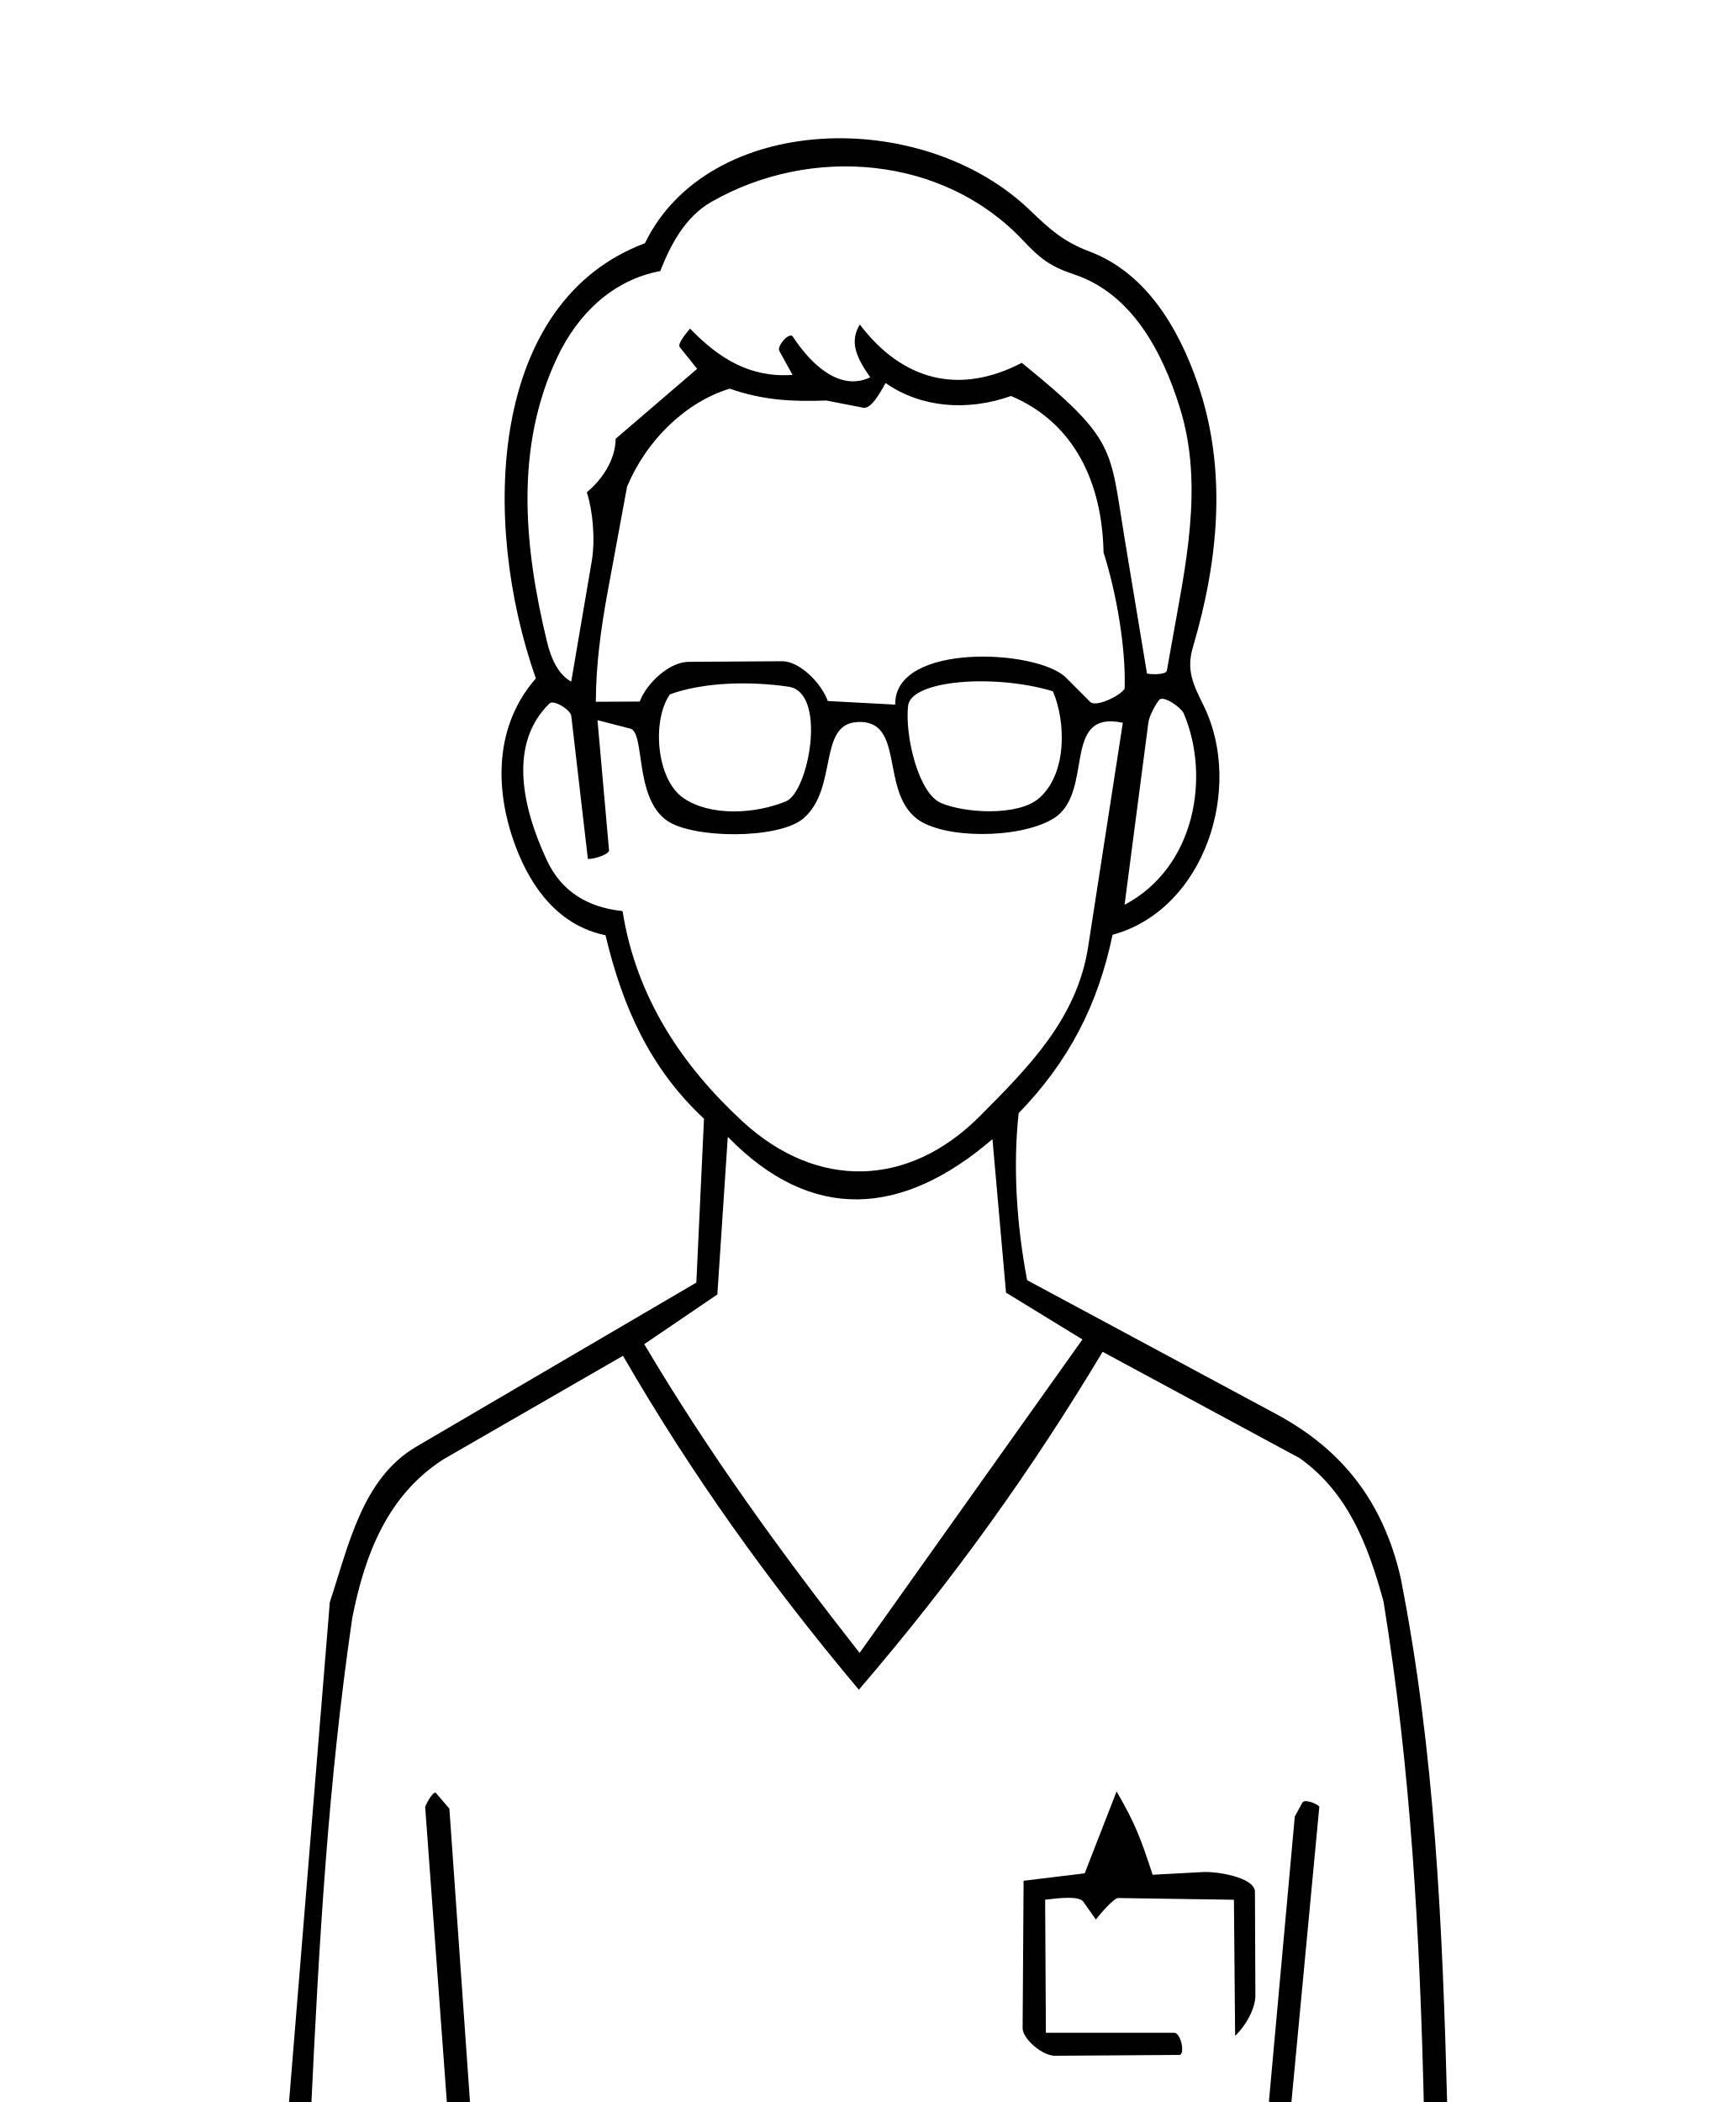
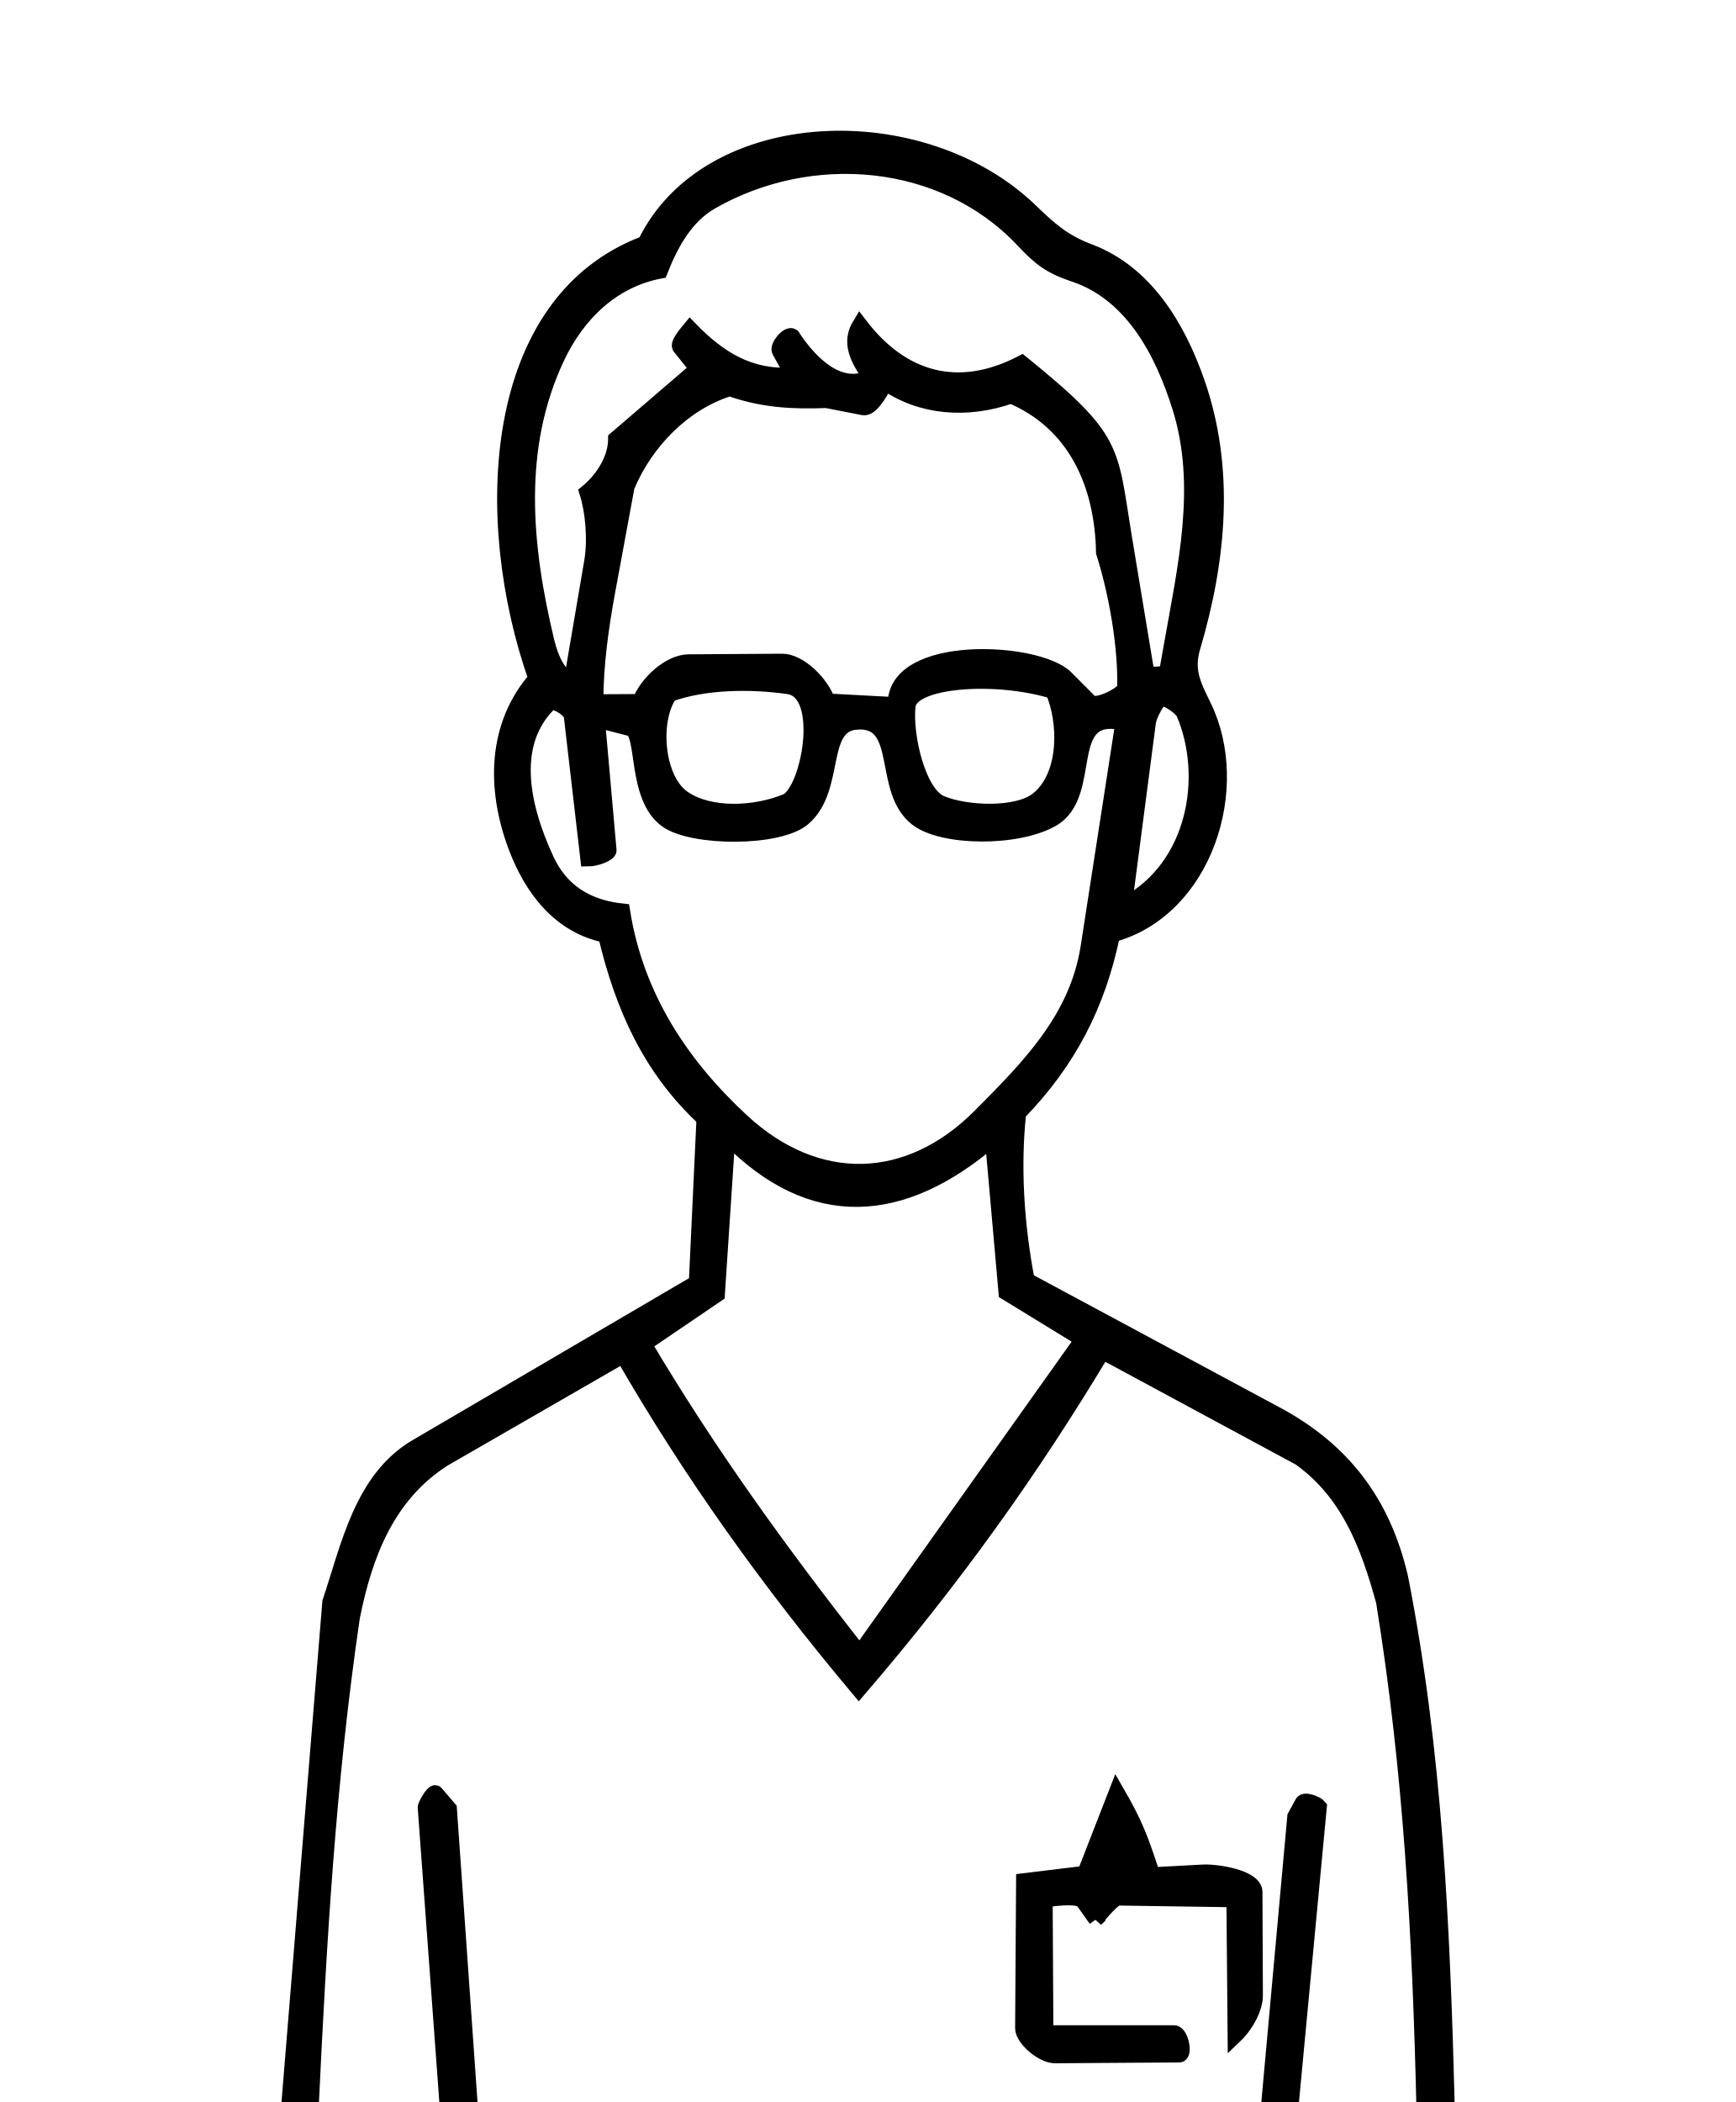
<svg xmlns="http://www.w3.org/2000/svg" id="_レイヤー_1" data-name="レイヤー 1" viewBox="0 0 231.24 280">
-   <path d="M146.89,180.08c-9.45,15.76-19.84,30.3-32.47,45-12.08-14.38-22.43-28.91-31.42-44.48l-23.91,13.78c-7.39,4.74-10.45,12.51-12.15,21.08-3.21,21.92-4.42,42.95-5.5,65.63-.24.2-2.33.17-3.02-.03l5.52-67.64c2.5-7.52,4.29-16.48,11.53-20.72l37.3-21.85,1.02-21.83c-7.19-6.7-10.84-14.87-13.12-24.44-6.07-1.24-9.83-6.1-11.98-11.84-2.92-7.8-2.72-16.18,2.7-22.37-7.42-21.07-6.23-50.18,14.53-57.97,8.42-17.34,36.91-18.28,51.36-4.34,2.62,2.53,4.43,4.14,7.84,5.43,7.46,2.8,11.82,10.03,14.41,17.5,3.98,11.47,2.85,23.54-.61,35.24-.92,3.12.1,5.03,1.46,7.82,5.31,10.84.17,27.11-12.16,30.47-1.95,9.37-5.84,16.88-12.51,23.76-.76,7.09-.3,14.73,1.13,22.25l33.18,17.83c8.75,4.7,14.21,11.59,16.57,21.74,4.59,23.29,5.6,46.54,6.23,70.86-.89.3-2.86.38-3.11.1-.54-23.39-1.74-45.23-5.39-67.73-2.1-7.67-4.76-14.5-11.14-19.08l-26.28-14.18ZM105.57,44.76c2.56,3.93,6.39,7.4,10.37,5.5-1.75-2.49-2.85-4.66-1.39-7.03,5.69,7.47,13.23,9.44,21.58,5.1,12.69,10.29,11.7,11.36,13.68,23.3l3,18.09c.45.12,2.54.21,2.65-.4l.56-3.16c1.86-10.56,4.43-21.42,1.16-31.87-2.34-7.5-6.41-15.19-14.09-17.74-3.15-1.05-4.52-2.1-6.79-4.52-10.63-11.31-28.29-12.72-41.54-5.13-3.51,2.01-5.45,5.77-6.8,9.21-6.21,1.16-10.94,5.58-13.74,11.53-5.62,11.94-4.45,25-1.34,37.88.58,2.39,1.58,4.38,3.22,5.28l2.72-15.95c.52-3.02.15-6.83-.64-9.28,1.99-1.62,3.83-4.31,3.84-7.12l10.86-9.32-2.31-2.88c-.34-.42.67-1.65,1.36-2.48,3.8,3.93,7.93,6.57,13.66,6.17l-1.76-3.19c-.34-.61,1.13-2.4,1.74-1.99ZM104.19,88.08c2.34-.02,5.26,2.94,6.09,5.3l8.99.48c-.18-8.32,18.96-7.39,22.75-3.59l3.22,3.23c.75.75,3.98-.78,4.59-1.76.18-5.44-1.09-12.76-2.81-18.15-.17-9.2-3.83-17.25-12.32-20.84-5.83,2.06-12,1.57-16.72-1.73-.78,1.42-1.95,3.5-2.99,3.29l-4.9-.96c-4.41.17-8.41-.01-12.87-1.58-6.06,1.86-11.18,7.05-13.68,13.06l-2.54,13.76c-.94,5.08-1.61,10-1.62,14.89l5.85-.03c.9-2.41,3.9-5.27,6.52-5.29l12.44-.08ZM105.04,91.47c-5-.73-11.16-.65-15.79,1.02-2.43,3.48-1.82,11.31,1.78,13.8s9.58,2.15,13.69.45c3.01-1.24,5.53-14.51.32-15.27ZM138.37,106.38c3.9-3.34,3.59-10.42,1.9-14.3-7.84-2.36-18.89-1.48-19.29,1.93-.45,3.88,1.34,11.67,4.4,12.96,3.25,1.38,10.26,1.74,12.99-.6ZM149.81,120.53c9.48-4.99,11.47-17.17,7.87-25.55-.38-.77-2.67-2.38-3.23-1.76-.45.5-1.34,2.14-1.45,2.98l-3.18,24.33ZM114.16,96.19c-5.21.31-2.49,8.86-7.13,12.83-3.28,2.8-14.74,2.72-18.19.28-4.36-3.07-2.88-11.73-4.86-12.24l-4.38-1.13,1.54,17.33c.04.5-1.76,1.16-2.82,1.16l-2.21-19.05c-.09-.82-2.35-2.21-2.9-1.67-5.27,5.14-3.91,13.22-.39,20.82,1.97,4.26,5.5,6.36,10.12,6.84,1.83,11.55,7.97,20.61,15.94,27.98,9.92,9.17,22.16,8.92,31.72-.72,6.37-6.42,12.88-12.88,14.37-22.5l4.62-29.84c-8.38-1.79-3.61,9.47-9.37,12.83-4.59,2.68-14.64,2.64-18.1-.07-4.89-3.83-1.51-13.25-7.95-12.86ZM144.2,178.42l-10.17-6.23-1.81-20.45c-11.94,10.26-24.01,11.24-35.26-.31l-1.39,21-9.74,6.62c8.6,14.51,18.21,27.77,28.69,41.13l29.69-41.76Z" />
-   <path d="M146,255.69l-1.67-2.36c-.59-.83-3.24-.49-5.09-.28l.1,17.73h17.09c.91-.01,1.5,2.94.68,2.95l-16.56.11c-1.72.01-4.32-2.3-4.31-3.67l.13-19.64,8.14-.99,4.25-10.91c2.55,4.41,3.22,6.29,4.8,11.1l6.7-.36c1.83-.1,6.8.67,6.93,2.58l.06,13.87c0,1.65-1.17,3.91-2.7,5.37l-.16-18.13-15.43-.23c-.53,0-2.13,1.81-2.97,2.87Z" />
-   <path d="M62.73,281.65l-3.07.1-3.01-40.97c-.08-.17,1.08-2.34,1.43-1.94l1.79,2.09,2.86,40.72Z" />
-   <path d="M171.96,280.87c-.39.43-1.69,1.48-1.89,1.07l-1.01-2.08,3.44-37.89,1.01-1.85c.29-.53,1.96.15,2.26.53l-3.8,40.22Z" />
+   <defs>
+     <style>
+       .cls-1 {
+         stroke: #000;
+         stroke-miterlimit: 10;
+         stroke-width: 2px;
+       }
+     </style>
+   </defs>
+   <path class="cls-1" d="M146.89,180.08c-9.45,15.76-19.84,30.3-32.47,45-12.08-14.38-22.43-28.91-31.42-44.48l-23.91,13.78c-7.39,4.74-10.45,12.51-12.15,21.08-3.21,21.92-4.42,42.95-5.5,65.63-.24.2-2.33.17-3.02-.03l5.52-67.64c2.5-7.52,4.29-16.48,11.53-20.72l37.3-21.85,1.02-21.83c-7.19-6.7-10.84-14.87-13.12-24.44-6.07-1.24-9.83-6.1-11.98-11.84-2.92-7.8-2.72-16.18,2.7-22.37-7.42-21.07-6.23-50.18,14.53-57.97,8.42-17.34,36.91-18.28,51.36-4.34,2.62,2.53,4.43,4.14,7.84,5.43,7.46,2.8,11.82,10.03,14.41,17.5,3.98,11.47,2.85,23.54-.61,35.24-.92,3.12.1,5.03,1.46,7.82,5.31,10.84.17,27.11-12.16,30.47-1.95,9.37-5.84,16.88-12.51,23.76-.76,7.09-.3,14.73,1.13,22.25l33.18,17.83c8.75,4.7,14.21,11.59,16.57,21.74,4.59,23.29,5.6,46.54,6.23,70.86-.89.3-2.86.38-3.11.1-.54-23.39-1.74-45.23-5.39-67.73-2.1-7.67-4.76-14.5-11.14-19.08l-26.28-14.18ZM105.57,44.76c2.56,3.93,6.39,7.4,10.37,5.5-1.75-2.49-2.85-4.66-1.39-7.03,5.69,7.47,13.23,9.44,21.58,5.1,12.69,10.29,11.7,11.36,13.68,23.3l3,18.09c.45.12,2.54.21,2.65-.4l.56-3.16c1.86-10.56,4.43-21.42,1.16-31.87-2.34-7.5-6.41-15.19-14.09-17.74-3.15-1.05-4.52-2.1-6.79-4.52-10.63-11.31-28.29-12.72-41.54-5.13-3.51,2.01-5.45,5.77-6.8,9.21-6.21,1.16-10.94,5.58-13.74,11.53-5.62,11.94-4.45,25-1.34,37.88.58,2.39,1.58,4.38,3.22,5.28l2.72-15.95c.52-3.02.15-6.83-.64-9.28,1.99-1.62,3.83-4.31,3.84-7.12l10.86-9.32-2.31-2.88c-.34-.42.67-1.65,1.36-2.48,3.8,3.93,7.93,6.57,13.66,6.17l-1.76-3.19c-.34-.61,1.13-2.4,1.74-1.99ZM104.19,88.08c2.34-.02,5.26,2.94,6.09,5.3l8.99.48c-.18-8.32,18.96-7.39,22.75-3.59l3.22,3.23c.75.75,3.98-.78,4.59-1.76.18-5.44-1.09-12.76-2.81-18.15-.17-9.2-3.83-17.25-12.32-20.84-5.83,2.06-12,1.57-16.72-1.73-.78,1.42-1.95,3.5-2.99,3.29l-4.9-.96c-4.41.17-8.41-.01-12.87-1.58-6.06,1.86-11.18,7.05-13.68,13.06l-2.54,13.76c-.94,5.08-1.61,10-1.62,14.89l5.85-.03c.9-2.41,3.9-5.27,6.52-5.29l12.44-.08ZM105.04,91.47c-5-.73-11.16-.65-15.79,1.02-2.43,3.48-1.82,11.31,1.78,13.8,3.55,2.45,9.58,2.15,13.69.45,3.01-1.24,5.53-14.51.32-15.27ZM138.37,106.38c3.9-3.34,3.59-10.42,1.9-14.3-7.84-2.36-18.89-1.48-19.29,1.93-.45,3.88,1.34,11.67,4.4,12.96,3.25,1.38,10.26,1.74,12.99-.6ZM149.81,120.53c9.48-4.99,11.47-17.17,7.87-25.55-.38-.77-2.67-2.38-3.23-1.76-.45.5-1.34,2.14-1.45,2.98l-3.18,24.33ZM114.16,96.19c-5.21.31-2.49,8.86-7.13,12.83-3.28,2.8-14.74,2.72-18.19.28-4.36-3.07-2.88-11.73-4.86-12.24l-4.38-1.13,1.54,17.33c.04.5-1.76,1.16-2.82,1.16l-2.21-19.05c-.09-.82-2.35-2.21-2.9-1.67-5.27,5.14-3.91,13.22-.39,20.82,1.97,4.26,5.5,6.36,10.12,6.84,1.83,11.55,7.97,20.61,15.94,27.98,9.92,9.17,22.16,8.92,31.72-.72,6.37-6.42,12.88-12.88,14.37-22.5l4.62-29.84c-8.38-1.79-3.61,9.47-9.37,12.83-4.59,2.68-14.64,2.64-18.1-.07-4.89-3.83-1.51-13.25-7.95-12.86ZM144.2,178.42l-10.17-6.23-1.81-20.45c-11.94,10.26-24.01,11.24-35.26-.31l-1.39,21-9.74,6.62c8.6,14.51,18.21,27.77,28.69,41.13l29.69-41.76Z" />
+   <path class="cls-1" d="M146,255.69l-1.67-2.36c-.59-.83-3.24-.49-5.09-.28l.1,17.73h17.09c.91-.01,1.5,2.94.68,2.95l-16.56.11c-1.72.01-4.32-2.3-4.31-3.67l.13-19.64,8.14-.99,4.25-10.91c2.55,4.41,3.22,6.29,4.8,11.1l6.7-.36c1.83-.1,6.8.67,6.93,2.58l.06,13.87c0,1.65-1.17,3.91-2.7,5.37l-.16-18.13-15.43-.23c-.53,0-2.13,1.81-2.97,2.87Z" />
+   <path class="cls-1" d="M62.73,281.65l-3.07.1-3.01-40.97c-.08-.17,1.08-2.34,1.43-1.94l1.79,2.09,2.86,40.72Z" />
+   <path class="cls-1" d="M171.96,280.87c-.39.43-1.69,1.48-1.89,1.07l-1.01-2.08,3.44-37.89,1.01-1.85c.29-.53,1.96.15,2.26.53l-3.8,40.22Z" />
</svg>
